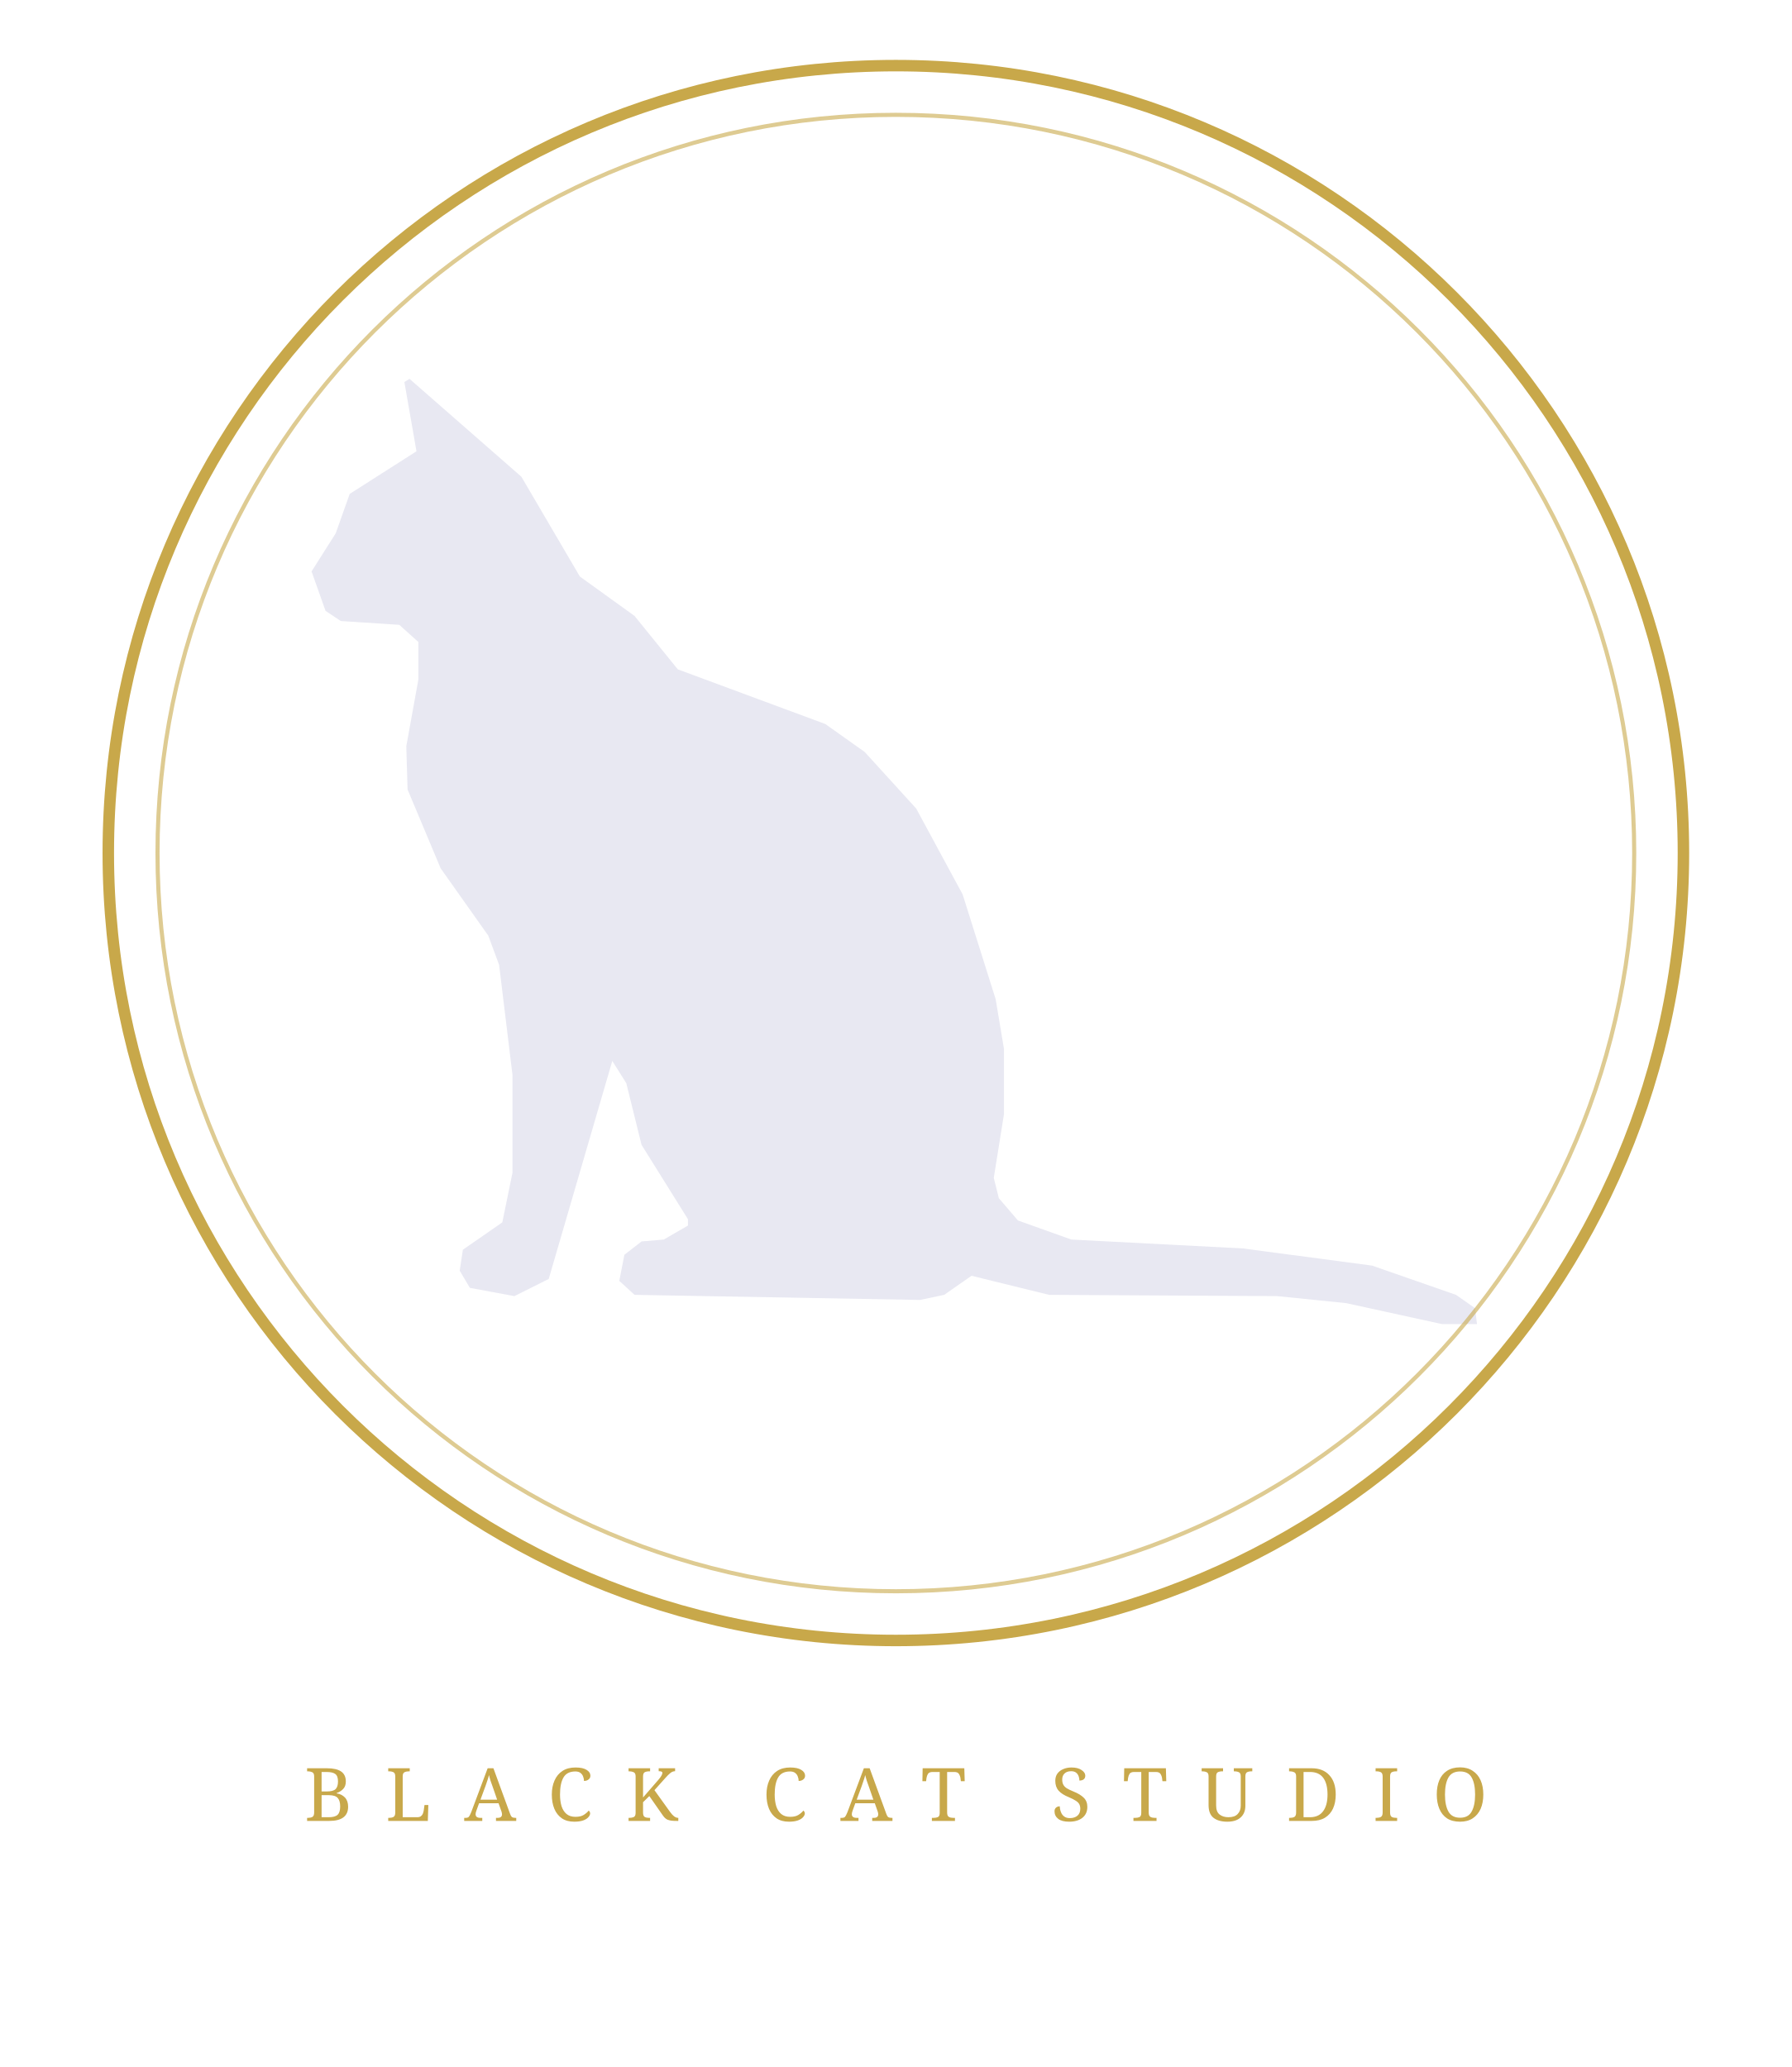
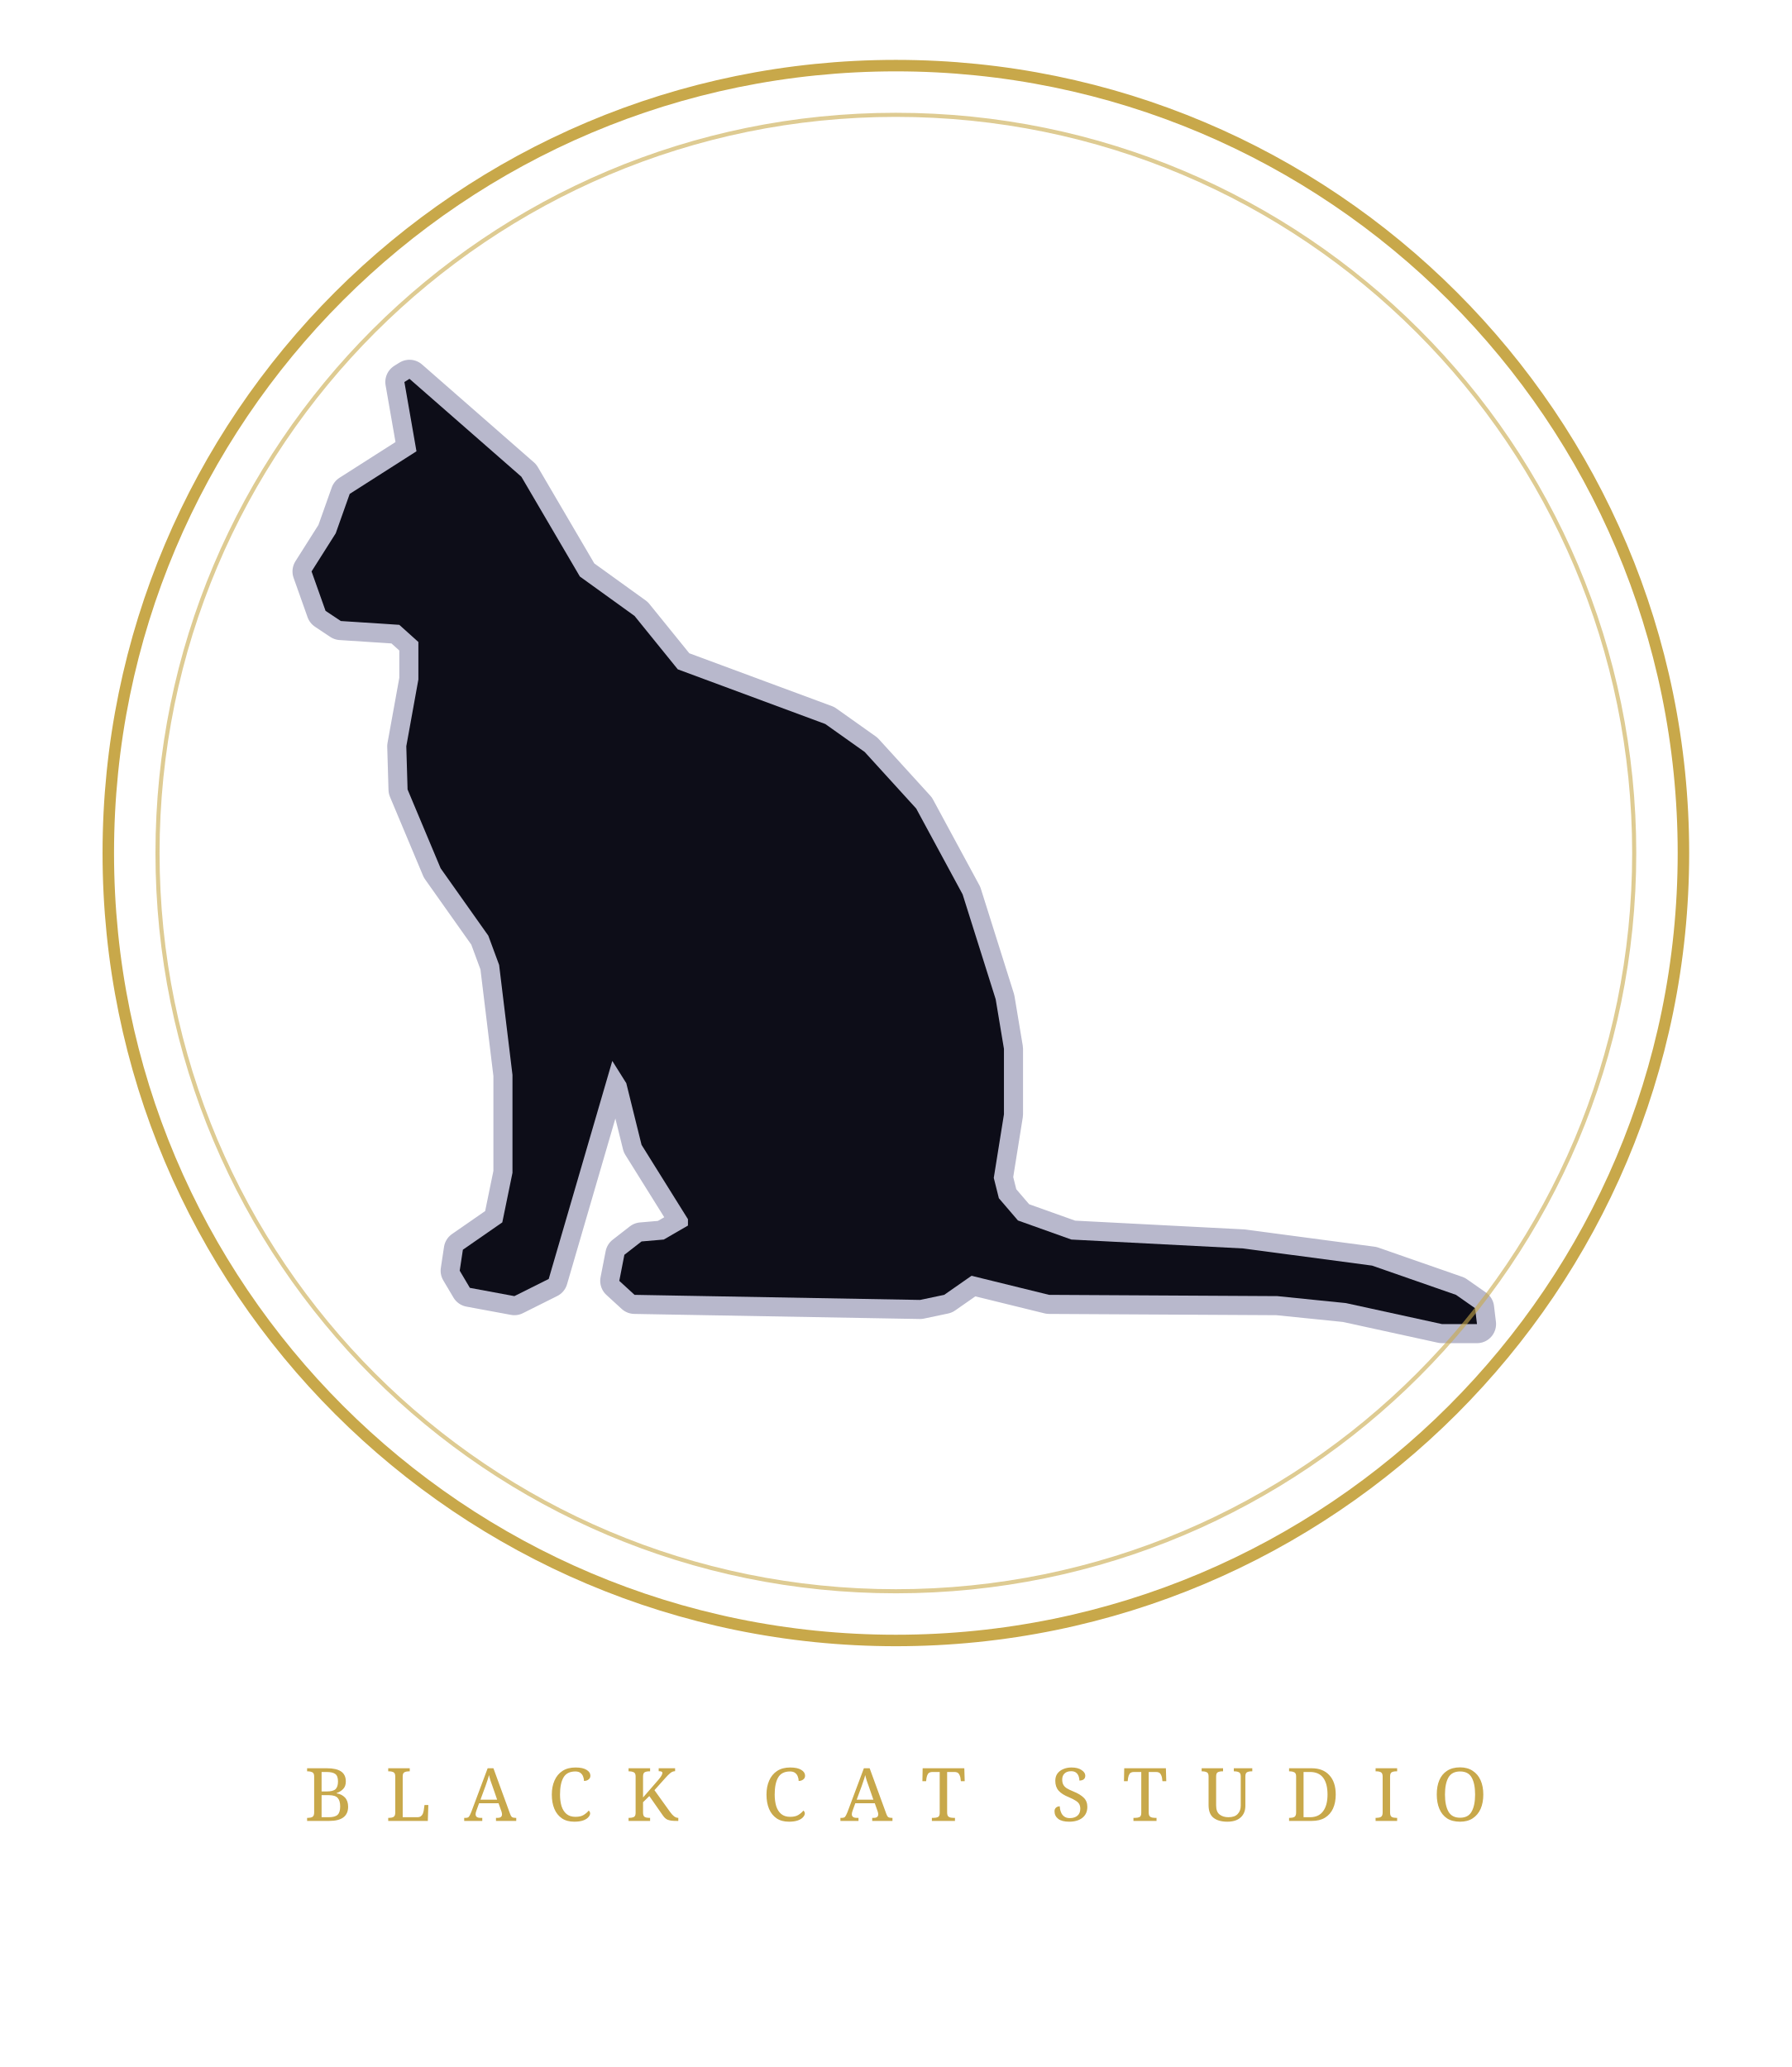
<svg xmlns="http://www.w3.org/2000/svg" width="260" height="300" viewBox="-4 -4 208 252">
-   <g transform="translate(22.5,22.5) scale(0.775)" fill="#e8e8f2">
+   <g transform="translate(22.5,22.5) scale(0.775)" fill="#0d0d18" stroke="#b8b8cc" stroke-width="6" stroke-linejoin="round" paint-order="stroke fill">
    <path d="M 22.7,25.9 L 24.6,36.8 L 14.1,43.5 L 11.9,49.7 L 8.1,55.7              L 10.3,61.9 L 12.7,63.5 L 21.9,64.1 L 24.9,66.8 L 24.9,72.7              L 23.0,83.2 L 23.2,90.0 L 28.4,102.4 L 35.9,113.0 L 37.6,117.6              L 39.7,134.9 L 39.7,150.3 L 38.1,158.1 L 31.9,162.4 L 31.4,165.7              L 33.0,168.4 L 40.0,169.7 L 45.4,167.0 L 55.4,132.7 L 57.6,136.2              L 60.0,145.9 L 67.3,157.6 L 67.3,158.6 L 63.5,160.8 L 60.0,161.1              L 57.3,163.2 L 56.5,167.3 L 58.9,169.5 L 103.8,170.3 L 107.6,169.5              L 111.9,166.5 L 124.1,169.5 L 160.0,169.7 L 170.8,170.8 L 185.9,174.1              L 191.4,174.1 L 191.1,171.6 L 188.1,169.5 L 174.9,164.9 L 154.6,162.2              L 127.6,160.8 L 119.2,157.8 L 116.2,154.3 L 115.4,151.1 L 117.0,141.1              L 117.0,130.8 L 115.7,123.0 L 110.5,106.5 L 103.2,93.0 L 95.1,84.1              L 88.9,79.7 L 65.7,71.1 L 58.9,62.7 L 50.3,56.5 L 41.1,40.8 L 23.5,25.4 Z" />
  </g>
  <circle cx="100" cy="100" r="96" fill="none" stroke="#c8a84a" stroke-width="1.4" />
  <circle cx="100" cy="100" r="90" fill="none" stroke="#c8a84a" stroke-width="0.5" stroke-opacity="0.6" />
  <text x="100" y="218" text-anchor="middle" font-family="Georgia,serif" font-size="9" letter-spacing="4" fill="#c8a84a">BLACK CAT STUDIO</text>
</svg>
